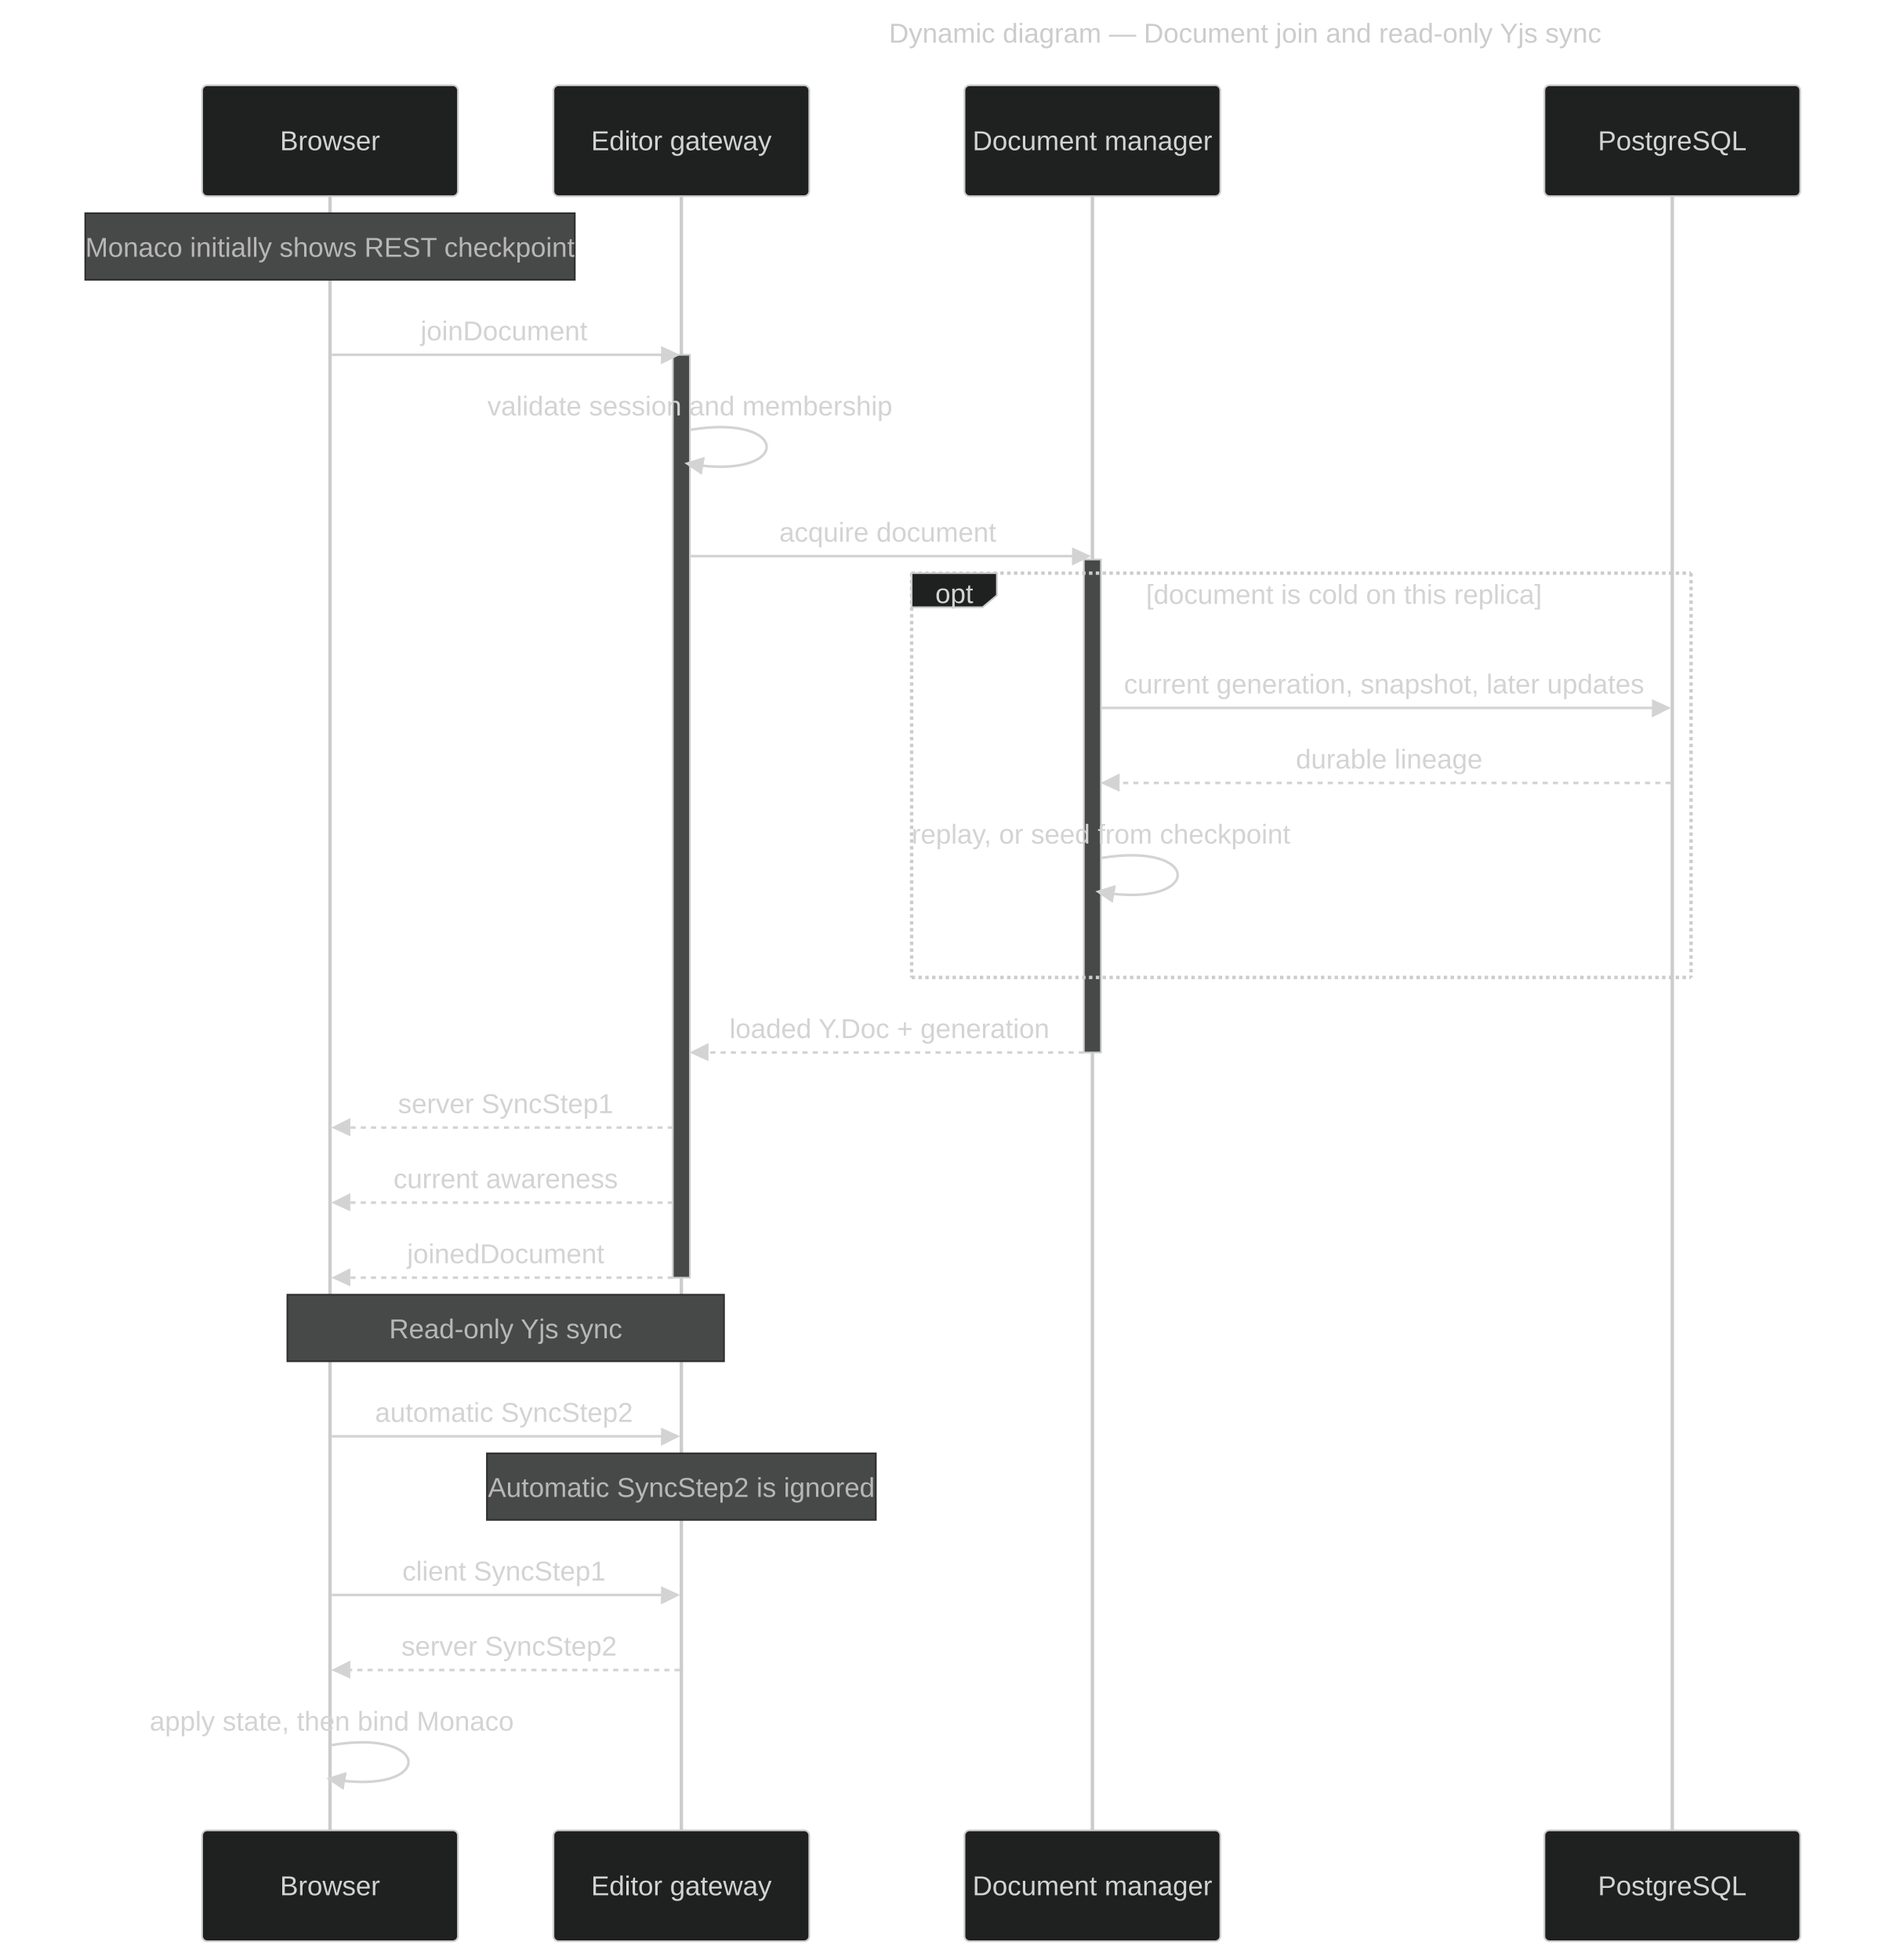
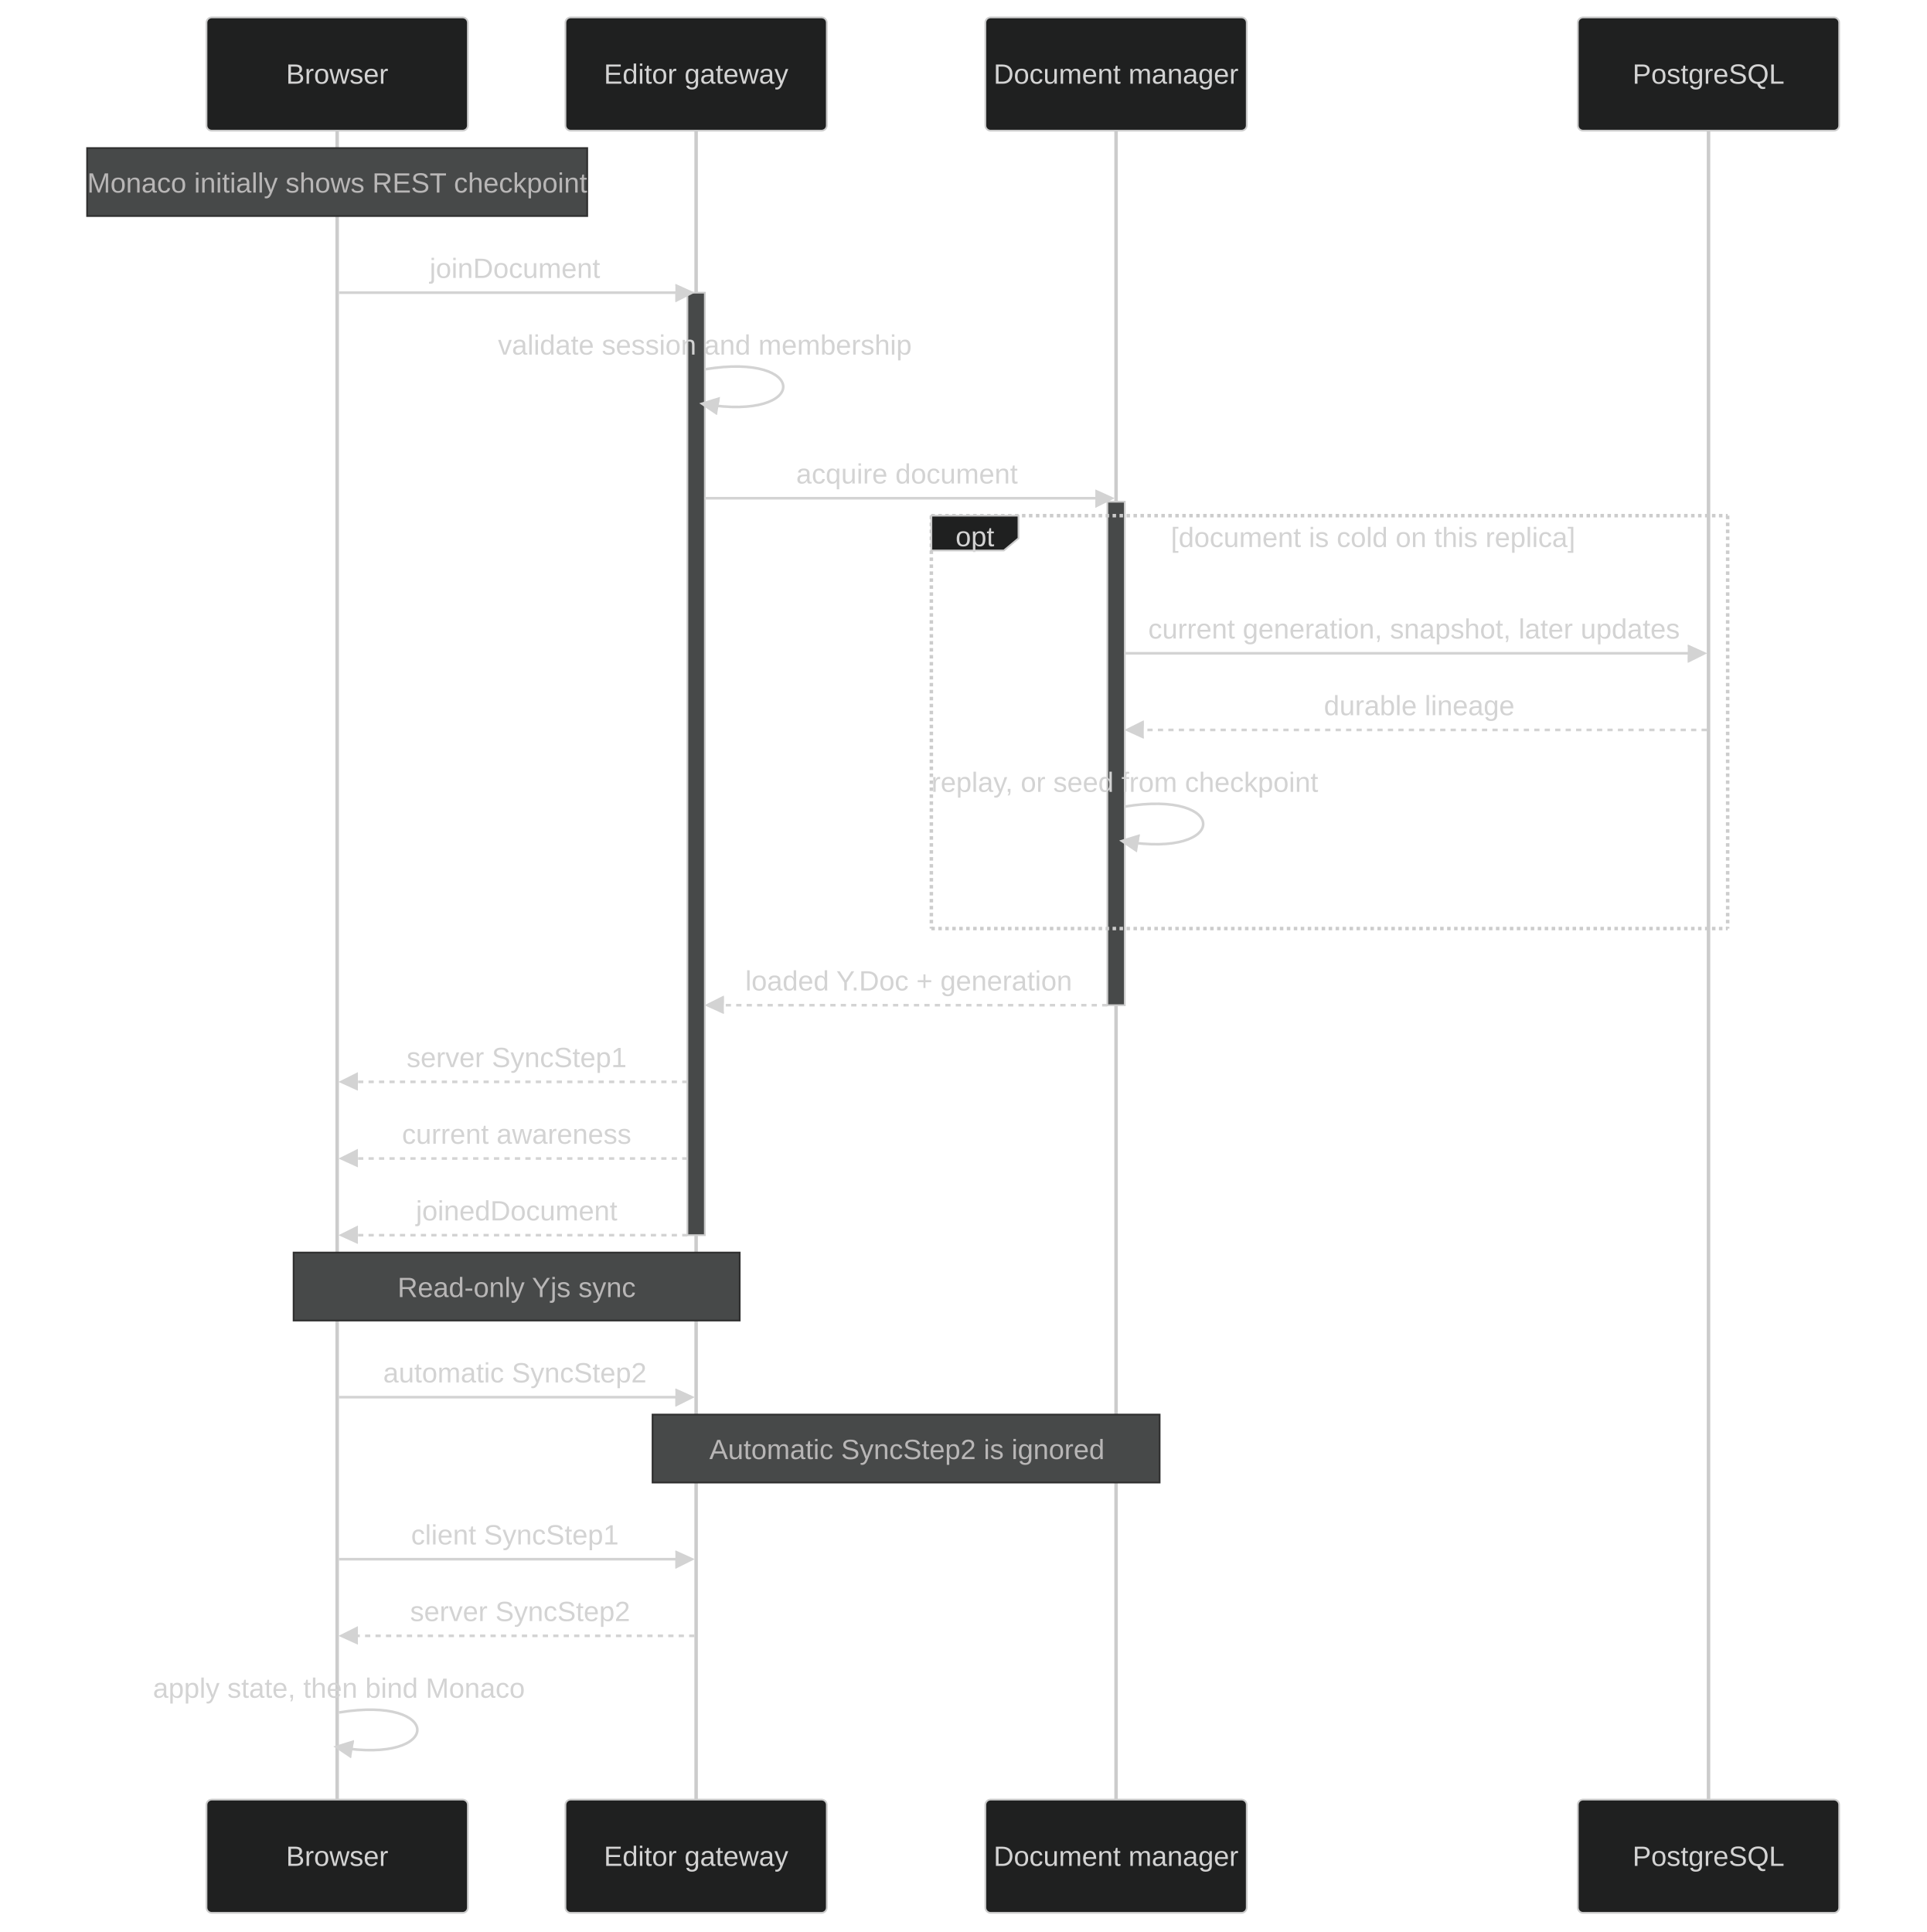
- <svg xmlns="http://www.w3.org/2000/svg" id="my-svg" width="100%" style="max-width: 1105.5px; background-color: rgb(13, 17, 23);" viewBox="-118.5 -50 1105.5 1149" role="graphics-document document" aria-roledescription="sequence">
+ <svg xmlns="http://www.w3.org/2000/svg" id="my-svg" width="100%" style="max-width: 1105.5px; background-color: rgb(13, 17, 23);" viewBox="-118.5 -10 1105.5 1109" role="graphics-document document" aria-roledescription="sequence">
  <g>
    <rect x="787" y="1023" fill="#eaeaea" stroke="#666" width="150" height="65" name="PG" rx="3" ry="3" class="actor actor-bottom" />
    <text x="862" y="1055.5" dominant-baseline="central" alignment-baseline="central" class="actor actor-box" style="text-anchor: middle; font-size: 16px; font-weight: 400;">
      <tspan x="862" dy="0">PostgreSQL</tspan>
    </text>
  </g>
  <g>
    <rect x="447" y="1023" fill="#eaeaea" stroke="#666" width="150" height="65" name="Manager" rx="3" ry="3" class="actor actor-bottom" />
    <text x="522" y="1055.5" dominant-baseline="central" alignment-baseline="central" class="actor actor-box" style="text-anchor: middle; font-size: 16px; font-weight: 400;">
      <tspan x="522" dy="0">Document manager</tspan>
    </text>
  </g>
  <g>
    <rect x="206" y="1023" fill="#eaeaea" stroke="#666" width="150" height="65" name="Gateway" rx="3" ry="3" class="actor actor-bottom" />
    <text x="281" y="1055.5" dominant-baseline="central" alignment-baseline="central" class="actor actor-box" style="text-anchor: middle; font-size: 16px; font-weight: 400;">
      <tspan x="281" dy="0">Editor gateway</tspan>
    </text>
  </g>
  <g>
    <rect x="0" y="1023" fill="#eaeaea" stroke="#666" width="150" height="65" name="Client" rx="3" ry="3" class="actor actor-bottom" />
    <text x="75" y="1055.5" dominant-baseline="central" alignment-baseline="central" class="actor actor-box" style="text-anchor: middle; font-size: 16px; font-weight: 400;">
      <tspan x="75" dy="0">Browser</tspan>
    </text>
  </g>
  <g>
    <line id="actor3" x1="862" y1="65" x2="862" y2="1023" class="actor-line 200" stroke-width="0.5px" stroke="#999" name="PG" data-et="life-line" data-id="PG" />
    <g id="root-3" data-et="participant" data-type="participant" data-id="PG">
      <rect x="787" y="0" fill="#eaeaea" stroke="#666" width="150" height="65" name="PG" rx="3" ry="3" class="actor actor-top" />
      <text x="862" y="32.5" dominant-baseline="central" alignment-baseline="central" class="actor actor-box" style="text-anchor: middle; font-size: 16px; font-weight: 400;">
        <tspan x="862" dy="0">PostgreSQL</tspan>
      </text>
    </g>
  </g>
  <g>
    <line id="actor2" x1="522" y1="65" x2="522" y2="1023" class="actor-line 200" stroke-width="0.5px" stroke="#999" name="Manager" data-et="life-line" data-id="Manager" />
    <g id="root-2" data-et="participant" data-type="participant" data-id="Manager">
      <rect x="447" y="0" fill="#eaeaea" stroke="#666" width="150" height="65" name="Manager" rx="3" ry="3" class="actor actor-top" />
      <text x="522" y="32.5" dominant-baseline="central" alignment-baseline="central" class="actor actor-box" style="text-anchor: middle; font-size: 16px; font-weight: 400;">
        <tspan x="522" dy="0">Document manager</tspan>
      </text>
    </g>
  </g>
  <g>
    <line id="actor1" x1="281" y1="65" x2="281" y2="1023" class="actor-line 200" stroke-width="0.5px" stroke="#999" name="Gateway" data-et="life-line" data-id="Gateway" />
    <g id="root-1" data-et="participant" data-type="participant" data-id="Gateway">
      <rect x="206" y="0" fill="#eaeaea" stroke="#666" width="150" height="65" name="Gateway" rx="3" ry="3" class="actor actor-top" />
      <text x="281" y="32.5" dominant-baseline="central" alignment-baseline="central" class="actor actor-box" style="text-anchor: middle; font-size: 16px; font-weight: 400;">
        <tspan x="281" dy="0">Editor gateway</tspan>
      </text>
    </g>
  </g>
  <g>
    <line id="actor0" x1="75" y1="65" x2="75" y2="1023" class="actor-line 200" stroke-width="0.5px" stroke="#999" name="Client" data-et="life-line" data-id="Client" />
    <g id="root-0" data-et="participant" data-type="participant" data-id="Client">
      <rect x="0" y="0" fill="#eaeaea" stroke="#666" width="150" height="65" name="Client" rx="3" ry="3" class="actor actor-top" />
      <text x="75" y="32.5" dominant-baseline="central" alignment-baseline="central" class="actor actor-box" style="text-anchor: middle; font-size: 16px; font-weight: 400;">
        <tspan x="75" dy="0">Browser</tspan>
      </text>
    </g>
  </g>
  <style>#my-svg{font-family:"trebuchet ms",verdana,arial,sans-serif;font-size:16px;fill:#ccc;}@keyframes edge-animation-frame{from{stroke-dashoffset:0;}}@keyframes dash{to{stroke-dashoffset:0;}}#my-svg .edge-animation-slow{stroke-dasharray:9,5!important;stroke-dashoffset:900;animation:dash 50s linear infinite;stroke-linecap:round;}#my-svg .edge-animation-fast{stroke-dasharray:9,5!important;stroke-dashoffset:900;animation:dash 20s linear infinite;stroke-linecap:round;}#my-svg .error-icon{fill:#a44141;}#my-svg .error-text{fill:#ddd;stroke:#ddd;}#my-svg .edge-thickness-normal{stroke-width:1px;}#my-svg .edge-thickness-thick{stroke-width:3.5px;}#my-svg .edge-pattern-solid{stroke-dasharray:0;}#my-svg .edge-thickness-invisible{stroke-width:0;fill:none;}#my-svg .edge-pattern-dashed{stroke-dasharray:3;}#my-svg .edge-pattern-dotted{stroke-dasharray:2;}#my-svg .marker{fill:lightgrey;stroke:lightgrey;}#my-svg .marker.cross{stroke:lightgrey;}#my-svg svg{font-family:"trebuchet ms",verdana,arial,sans-serif;font-size:16px;}#my-svg p{margin:0;}#my-svg .actor{stroke:#ccc;fill:#1f2020;stroke-width:1;}#my-svg rect.actor.outer-path[data-look="neo"]{filter:drop-shadow( 1px 2px 2px rgba(185,185,185,1));}#my-svg rect.note[data-look="neo"]{stroke:hsl(180, 0%, 18.353%);fill:hsl(180, 1.587%, 28.353%);filter:drop-shadow( 1px 2px 2px rgba(185,185,185,1));}#my-svg text.actor&gt;tspan{fill:lightgrey;stroke:none;}#my-svg .actor-line{stroke:#ccc;}#my-svg .innerArc{stroke-width:1.5;stroke-dasharray:none;}#my-svg .messageLine0{stroke-width:1.5;stroke-dasharray:none;stroke:lightgrey;}#my-svg .messageLine1{stroke-width:1.5;stroke-dasharray:2,2;stroke:lightgrey;}#my-svg [id$="-arrowhead"] path{fill:lightgrey;stroke:lightgrey;}#my-svg .sequenceNumber{fill:black;}#my-svg [id$="-sequencenumber"]{fill:lightgrey;}#my-svg [id$="-crosshead"] path{fill:lightgrey;stroke:lightgrey;}#my-svg .messageText{fill:lightgrey;stroke:none;}#my-svg .labelBox{stroke:#ccc;fill:#1f2020;filter:none;}#my-svg .labelText,#my-svg .labelText&gt;tspan{fill:lightgrey;stroke:none;}#my-svg .loopText,#my-svg .loopText&gt;tspan{fill:lightgrey;stroke:none;}#my-svg .sectionTitle,#my-svg .sectionTitle&gt;tspan{fill:lightgrey;stroke:none;}#my-svg .loopLine{stroke-width:2px;stroke-dasharray:2,2;stroke:#ccc;fill:#ccc;}#my-svg .note{stroke:hsl(180, 0%, 18.353%);fill:hsl(180, 1.587%, 28.353%);}#my-svg .noteText,#my-svg .noteText&gt;tspan{fill:rgb(183.848, 181.552, 181.552);stroke:none;font-weight:normal;}#my-svg .activation0{fill:hsl(180, 1.587%, 28.353%);stroke:#ccc;}#my-svg .activation1{fill:hsl(180, 1.587%, 28.353%);stroke:#ccc;}#my-svg .activation2{fill:hsl(180, 1.587%, 28.353%);stroke:#ccc;}#my-svg .actorPopupMenu{position:absolute;}#my-svg .actorPopupMenuPanel{position:absolute;fill:#1f2020;box-shadow:0px 8px 16px 0px rgba(0,0,0,0.2);filter:drop-shadow(3px 5px 2px rgb(0 0 0 / 0.4));}#my-svg .actor-man circle,#my-svg line{fill:#1f2020;stroke-width:2px;}#my-svg g rect.rect{filter:drop-shadow( 1px 2px 2px rgba(185,185,185,1));stroke:#ccc;}#my-svg .node .neo-node{stroke:#ccc;}#my-svg [data-look="neo"].node rect,#my-svg [data-look="neo"].cluster rect,#my-svg [data-look="neo"].node polygon{stroke:url(#my-svg-gradient);filter:drop-shadow( 1px 2px 2px rgba(185,185,185,1));}#my-svg [data-look="neo"].swimlane.cluster rect{filter:none;}#my-svg [data-look="neo"].node path{stroke:url(#my-svg-gradient);stroke-width:1px;}#my-svg [data-look="neo"].node .outer-path{filter:drop-shadow( 1px 2px 2px rgba(185,185,185,1));}#my-svg [data-look="neo"].node .neo-line path{stroke:#ccc;filter:none;}#my-svg [data-look="neo"].node circle{stroke:url(#my-svg-gradient);filter:drop-shadow( 1px 2px 2px rgba(185,185,185,1));}#my-svg [data-look="neo"].node circle .state-start{fill:#000000;}#my-svg [data-look="neo"].icon-shape .icon{fill:url(#my-svg-gradient);filter:drop-shadow( 1px 2px 2px rgba(185,185,185,1));}#my-svg [data-look="neo"].icon-shape .icon-neo path{stroke:url(#my-svg-gradient);filter:drop-shadow( 1px 2px 2px rgba(185,185,185,1));}#my-svg :root{--mermaid-font-family:"trebuchet ms",verdana,arial,sans-serif;}</style>
  <g />
  <defs>
    <symbol id="my-svg-computer" width="24" height="24">
      <path transform="scale(.5)" d="M2 2v13h20v-13h-20zm18 11h-16v-9h16v9zm-10.228 6l.466-1h3.524l.467 1h-4.457zm14.228 3h-24l2-6h2.104l-1.33 4h18.45l-1.297-4h2.073l2 6zm-5-10h-14v-7h14v7z" />
    </symbol>
  </defs>
  <defs>
    <symbol id="my-svg-database" fill-rule="evenodd" clip-rule="evenodd">
      <path transform="scale(.5)" d="M12.258.001l.256.004.255.005.253.008.251.01.249.012.247.015.246.016.242.019.241.02.239.023.236.024.233.027.231.028.229.031.225.032.223.034.22.036.217.038.214.04.211.041.208.043.205.045.201.046.198.048.194.05.191.051.187.053.183.054.18.056.175.057.172.059.168.06.163.061.16.063.155.064.15.066.074.033.073.033.071.034.07.034.069.035.068.035.067.035.066.035.064.036.064.036.062.036.06.036.06.037.058.037.058.037.055.038.055.038.053.038.052.038.051.039.05.039.048.039.047.039.045.04.044.04.043.04.041.04.04.041.039.041.037.041.036.041.034.041.033.042.032.042.03.042.029.042.027.042.026.043.024.043.023.043.021.043.02.043.018.044.017.043.015.044.013.044.012.044.011.045.009.044.007.045.006.045.004.045.002.045.001.045v17l-.001.045-.002.045-.004.045-.006.045-.007.045-.009.044-.011.045-.012.044-.013.044-.015.044-.017.043-.018.044-.02.043-.021.043-.023.043-.024.043-.026.043-.027.042-.029.042-.03.042-.032.042-.033.042-.034.041-.036.041-.037.041-.039.041-.04.041-.041.04-.043.04-.044.04-.045.04-.047.039-.048.039-.05.039-.051.039-.052.038-.053.038-.055.038-.055.038-.058.037-.058.037-.06.037-.06.036-.062.036-.064.036-.064.036-.066.035-.067.035-.068.035-.069.035-.07.034-.071.034-.073.033-.074.033-.15.066-.155.064-.16.063-.163.061-.168.06-.172.059-.175.057-.18.056-.183.054-.187.053-.191.051-.194.05-.198.048-.201.046-.205.045-.208.043-.211.041-.214.04-.217.038-.22.036-.223.034-.225.032-.229.031-.231.028-.233.027-.236.024-.239.023-.241.02-.242.019-.246.016-.247.015-.249.012-.251.01-.253.008-.255.005-.256.004-.258.001-.258-.001-.256-.004-.255-.005-.253-.008-.251-.01-.249-.012-.247-.015-.245-.016-.243-.019-.241-.02-.238-.023-.236-.024-.234-.027-.231-.028-.228-.031-.226-.032-.223-.034-.22-.036-.217-.038-.214-.04-.211-.041-.208-.043-.204-.045-.201-.046-.198-.048-.195-.05-.19-.051-.187-.053-.184-.054-.179-.056-.176-.057-.172-.059-.167-.06-.164-.061-.159-.063-.155-.064-.151-.066-.074-.033-.072-.033-.072-.034-.07-.034-.069-.035-.068-.035-.067-.035-.066-.035-.064-.036-.063-.036-.062-.036-.061-.036-.06-.037-.058-.037-.057-.037-.056-.038-.055-.038-.053-.038-.052-.038-.051-.039-.049-.039-.049-.039-.046-.039-.046-.04-.044-.04-.043-.04-.041-.04-.04-.041-.039-.041-.037-.041-.036-.041-.034-.041-.033-.042-.032-.042-.03-.042-.029-.042-.027-.042-.026-.043-.024-.043-.023-.043-.021-.043-.02-.043-.018-.044-.017-.043-.015-.044-.013-.044-.012-.044-.011-.045-.009-.044-.007-.045-.006-.045-.004-.045-.002-.045-.001-.045v-17l.001-.045.002-.045.004-.045.006-.045.007-.045.009-.044.011-.045.012-.044.013-.044.015-.044.017-.043.018-.044.02-.043.021-.043.023-.043.024-.043.026-.043.027-.042.029-.042.03-.042.032-.042.033-.042.034-.041.036-.041.037-.041.039-.041.04-.041.041-.04.043-.04.044-.04.046-.04.046-.039.049-.039.049-.039.051-.039.052-.038.053-.038.055-.038.056-.038.057-.037.058-.037.06-.037.061-.036.062-.036.063-.036.064-.036.066-.035.067-.035.068-.035.069-.035.07-.034.072-.034.072-.033.074-.033.151-.066.155-.064.159-.063.164-.061.167-.06.172-.059.176-.057.179-.056.184-.054.187-.053.19-.051.195-.05.198-.048.201-.046.204-.045.208-.043.211-.041.214-.04.217-.038.22-.036.223-.034.226-.032.228-.031.231-.028.234-.027.236-.024.238-.023.241-.02.243-.019.245-.016.247-.015.249-.012.251-.01.253-.008.255-.005.256-.004.258-.001.258.001zm-9.258 20.499v.01l.001.021.003.021.004.022.005.021.006.022.007.022.009.023.01.022.011.023.012.023.013.023.015.023.016.024.017.023.018.024.019.024.021.024.022.025.023.024.024.025.052.049.056.05.061.051.066.051.07.051.075.051.079.052.084.052.088.052.092.052.097.052.102.051.105.052.11.052.114.051.119.051.123.051.127.05.131.05.135.05.139.048.144.049.147.047.152.047.155.047.16.045.163.045.167.043.171.043.176.041.178.041.183.039.187.039.19.037.194.035.197.035.202.033.204.031.209.03.212.029.216.027.219.025.222.024.226.021.23.02.233.018.236.016.24.015.243.012.246.01.249.008.253.005.256.004.259.001.26-.001.257-.004.254-.005.25-.008.247-.011.244-.012.241-.014.237-.016.233-.018.231-.021.226-.021.224-.024.22-.026.216-.027.212-.028.21-.031.205-.031.202-.034.198-.034.194-.036.191-.037.187-.039.183-.04.179-.04.175-.042.172-.043.168-.044.163-.045.16-.046.155-.046.152-.047.148-.048.143-.049.139-.049.136-.05.131-.05.126-.05.123-.051.118-.052.114-.051.11-.052.106-.052.101-.052.096-.052.092-.052.088-.053.083-.051.079-.052.074-.052.07-.051.065-.051.06-.051.056-.05.051-.05.023-.024.023-.025.021-.024.02-.024.019-.024.018-.024.017-.024.015-.023.014-.024.013-.023.012-.023.01-.023.01-.022.008-.022.006-.022.006-.022.004-.022.004-.021.001-.021.001-.021v-4.127l-.077.055-.08.053-.083.054-.085.053-.087.052-.09.052-.093.051-.095.05-.097.05-.1.049-.102.049-.105.048-.106.047-.109.047-.111.046-.114.045-.115.045-.118.044-.12.043-.122.042-.124.042-.126.041-.128.04-.13.04-.132.038-.134.038-.135.037-.138.037-.139.035-.142.035-.143.034-.144.033-.147.032-.148.031-.15.03-.151.03-.153.029-.154.027-.156.027-.158.026-.159.025-.161.024-.162.023-.163.022-.165.021-.166.02-.167.019-.169.018-.169.017-.171.016-.173.015-.173.014-.175.013-.175.012-.177.011-.178.01-.179.008-.179.008-.181.006-.182.005-.182.004-.184.003-.184.002h-.37l-.184-.002-.184-.003-.182-.004-.182-.005-.181-.006-.179-.008-.179-.008-.178-.01-.176-.011-.176-.012-.175-.013-.173-.014-.172-.015-.171-.016-.17-.017-.169-.018-.167-.019-.166-.02-.165-.021-.163-.022-.162-.023-.161-.024-.159-.025-.157-.026-.156-.027-.155-.027-.153-.029-.151-.03-.15-.03-.148-.031-.146-.032-.145-.033-.143-.034-.141-.035-.14-.035-.137-.037-.136-.037-.134-.038-.132-.038-.13-.04-.128-.04-.126-.041-.124-.042-.122-.042-.12-.044-.117-.043-.116-.045-.113-.045-.112-.046-.109-.047-.106-.047-.105-.048-.102-.049-.1-.049-.097-.05-.095-.05-.093-.052-.09-.051-.087-.052-.085-.053-.083-.054-.08-.054-.077-.054v4.127zm0-5.654v.011l.001.021.003.021.004.021.005.022.006.022.007.022.009.022.01.022.011.023.012.023.013.023.015.024.016.023.017.024.018.024.019.024.021.024.022.024.023.025.024.024.052.05.056.05.061.05.066.051.07.051.075.052.079.051.084.052.088.052.092.052.097.052.102.052.105.052.11.051.114.051.119.052.123.05.127.051.131.05.135.049.139.049.144.048.147.048.152.047.155.046.16.045.163.045.167.044.171.042.176.042.178.04.183.04.187.038.19.037.194.036.197.034.202.033.204.032.209.03.212.028.216.027.219.025.222.024.226.022.23.02.233.018.236.016.24.014.243.012.246.01.249.008.253.006.256.003.259.001.26-.001.257-.003.254-.006.25-.008.247-.01.244-.012.241-.015.237-.016.233-.018.231-.02.226-.022.224-.024.22-.025.216-.027.212-.029.21-.03.205-.032.202-.033.198-.035.194-.036.191-.037.187-.039.183-.039.179-.041.175-.042.172-.043.168-.044.163-.045.16-.045.155-.047.152-.047.148-.048.143-.048.139-.05.136-.049.131-.05.126-.051.123-.051.118-.051.114-.052.11-.052.106-.052.101-.052.096-.052.092-.052.088-.052.083-.052.079-.052.074-.051.07-.052.065-.051.06-.05.056-.051.051-.049.023-.025.023-.024.021-.025.02-.024.019-.024.018-.024.017-.024.015-.023.014-.023.013-.024.012-.022.01-.023.01-.023.008-.022.006-.022.006-.022.004-.021.004-.022.001-.021.001-.021v-4.139l-.077.054-.08.054-.083.054-.085.052-.087.053-.09.051-.093.051-.095.051-.097.05-.1.049-.102.049-.105.048-.106.047-.109.047-.111.046-.114.045-.115.044-.118.044-.12.044-.122.042-.124.042-.126.041-.128.04-.13.039-.132.039-.134.038-.135.037-.138.036-.139.036-.142.035-.143.033-.144.033-.147.033-.148.031-.15.03-.151.03-.153.028-.154.028-.156.027-.158.026-.159.025-.161.024-.162.023-.163.022-.165.021-.166.02-.167.019-.169.018-.169.017-.171.016-.173.015-.173.014-.175.013-.175.012-.177.011-.178.009-.179.009-.179.007-.181.007-.182.005-.182.004-.184.003-.184.002h-.37l-.184-.002-.184-.003-.182-.004-.182-.005-.181-.007-.179-.007-.179-.009-.178-.009-.176-.011-.176-.012-.175-.013-.173-.014-.172-.015-.171-.016-.17-.017-.169-.018-.167-.019-.166-.02-.165-.021-.163-.022-.162-.023-.161-.024-.159-.025-.157-.026-.156-.027-.155-.028-.153-.028-.151-.03-.15-.03-.148-.031-.146-.033-.145-.033-.143-.033-.141-.035-.14-.036-.137-.036-.136-.037-.134-.038-.132-.039-.13-.039-.128-.04-.126-.041-.124-.042-.122-.043-.12-.043-.117-.044-.116-.044-.113-.046-.112-.046-.109-.046-.106-.047-.105-.048-.102-.049-.1-.049-.097-.05-.095-.051-.093-.051-.09-.051-.087-.053-.085-.052-.083-.054-.08-.054-.077-.054v4.139zm0-5.666v.011l.001.02.003.022.004.021.005.022.006.021.007.022.009.023.01.022.011.023.012.023.013.023.015.023.016.024.017.024.018.023.019.024.021.025.022.024.023.024.024.025.052.05.056.05.061.05.066.051.07.051.075.052.079.051.084.052.088.052.092.052.097.052.102.052.105.051.11.052.114.051.119.051.123.051.127.05.131.05.135.05.139.049.144.048.147.048.152.047.155.046.16.045.163.045.167.043.171.043.176.042.178.04.183.04.187.038.19.037.194.036.197.034.202.033.204.032.209.03.212.028.216.027.219.025.222.024.226.021.23.02.233.018.236.017.24.014.243.012.246.01.249.008.253.006.256.003.259.001.26-.001.257-.003.254-.006.25-.008.247-.01.244-.013.241-.014.237-.016.233-.018.231-.02.226-.022.224-.024.22-.025.216-.027.212-.029.21-.03.205-.032.202-.033.198-.035.194-.036.191-.037.187-.039.183-.039.179-.041.175-.042.172-.043.168-.044.163-.045.16-.045.155-.047.152-.047.148-.048.143-.049.139-.049.136-.049.131-.051.126-.05.123-.051.118-.052.114-.051.11-.052.106-.052.101-.052.096-.052.092-.052.088-.052.083-.052.079-.052.074-.052.07-.051.065-.051.06-.051.056-.05.051-.049.023-.025.023-.025.021-.024.02-.024.019-.024.018-.024.017-.024.015-.023.014-.024.013-.023.012-.023.01-.022.01-.023.008-.022.006-.022.006-.022.004-.022.004-.021.001-.021.001-.021v-4.153l-.077.054-.08.054-.083.053-.085.053-.087.053-.09.051-.093.051-.095.051-.097.05-.1.049-.102.048-.105.048-.106.048-.109.046-.111.046-.114.046-.115.044-.118.044-.12.043-.122.043-.124.042-.126.041-.128.04-.13.039-.132.039-.134.038-.135.037-.138.036-.139.036-.142.034-.143.034-.144.033-.147.032-.148.032-.15.03-.151.03-.153.028-.154.028-.156.027-.158.026-.159.024-.161.024-.162.023-.163.023-.165.021-.166.02-.167.019-.169.018-.169.017-.171.016-.173.015-.173.014-.175.013-.175.012-.177.01-.178.01-.179.009-.179.007-.181.006-.182.006-.182.004-.184.003-.184.001-.185.001-.185-.001-.184-.001-.184-.003-.182-.004-.182-.006-.181-.006-.179-.007-.179-.009-.178-.01-.176-.01-.176-.012-.175-.013-.173-.014-.172-.015-.171-.016-.17-.017-.169-.018-.167-.019-.166-.02-.165-.021-.163-.023-.162-.023-.161-.024-.159-.024-.157-.026-.156-.027-.155-.028-.153-.028-.151-.03-.15-.03-.148-.032-.146-.032-.145-.033-.143-.034-.141-.034-.14-.036-.137-.036-.136-.037-.134-.038-.132-.039-.13-.039-.128-.041-.126-.041-.124-.041-.122-.043-.12-.043-.117-.044-.116-.044-.113-.046-.112-.046-.109-.046-.106-.048-.105-.048-.102-.048-.1-.05-.097-.049-.095-.051-.093-.051-.09-.052-.087-.052-.085-.053-.083-.053-.08-.054-.077-.054v4.153zm8.74-8.179l-.257.004-.254.005-.25.008-.247.011-.244.012-.241.014-.237.016-.233.018-.231.021-.226.022-.224.023-.22.026-.216.027-.212.028-.21.031-.205.032-.202.033-.198.034-.194.036-.191.038-.187.038-.183.04-.179.041-.175.042-.172.043-.168.043-.163.045-.16.046-.155.046-.152.048-.148.048-.143.048-.139.049-.136.05-.131.05-.126.051-.123.051-.118.051-.114.052-.11.052-.106.052-.101.052-.096.052-.092.052-.088.052-.083.052-.079.052-.074.051-.07.052-.065.051-.06.05-.056.05-.051.05-.023.025-.023.024-.021.024-.02.025-.019.024-.018.024-.017.023-.015.024-.014.023-.013.023-.012.023-.01.023-.01.022-.008.022-.006.023-.006.021-.004.022-.004.021-.001.021-.001.021.001.021.001.021.004.021.004.022.006.021.006.023.008.022.01.022.01.023.012.023.013.023.014.023.015.024.017.023.018.024.019.024.02.025.021.024.023.024.023.025.051.05.056.05.06.05.065.051.07.052.074.051.079.052.083.052.088.052.092.052.096.052.101.052.106.052.11.052.114.052.118.051.123.051.126.051.131.05.136.05.139.049.143.048.148.048.152.048.155.046.16.046.163.045.168.043.172.043.175.042.179.041.183.04.187.038.191.038.194.036.198.034.202.033.205.032.21.031.212.028.216.027.22.026.224.023.226.022.231.021.233.018.237.016.241.014.244.012.247.011.25.008.254.005.257.004.26.001.26-.001.257-.004.254-.005.25-.008.247-.011.244-.012.241-.014.237-.016.233-.018.231-.021.226-.022.224-.023.22-.026.216-.027.212-.028.21-.031.205-.032.202-.033.198-.034.194-.036.191-.038.187-.038.183-.04.179-.041.175-.042.172-.043.168-.043.163-.045.16-.046.155-.046.152-.048.148-.048.143-.048.139-.049.136-.05.131-.05.126-.051.123-.051.118-.051.114-.052.11-.052.106-.052.101-.052.096-.052.092-.052.088-.052.083-.052.079-.052.074-.051.07-.052.065-.051.06-.05.056-.05.051-.05.023-.025.023-.024.021-.024.02-.025.019-.024.018-.024.017-.023.015-.024.014-.023.013-.023.012-.023.01-.023.01-.022.008-.022.006-.023.006-.021.004-.022.004-.021.001-.021.001-.021-.001-.021-.001-.021-.004-.021-.004-.022-.006-.021-.006-.023-.008-.022-.01-.022-.01-.023-.012-.023-.013-.023-.014-.023-.015-.024-.017-.023-.018-.024-.019-.024-.02-.025-.021-.024-.023-.024-.023-.025-.051-.05-.056-.05-.06-.05-.065-.051-.07-.052-.074-.051-.079-.052-.083-.052-.088-.052-.092-.052-.096-.052-.101-.052-.106-.052-.11-.052-.114-.052-.118-.051-.123-.051-.126-.051-.131-.05-.136-.05-.139-.049-.143-.048-.148-.048-.152-.048-.155-.046-.16-.046-.163-.045-.168-.043-.172-.043-.175-.042-.179-.041-.183-.04-.187-.038-.191-.038-.194-.036-.198-.034-.202-.033-.205-.032-.21-.031-.212-.028-.216-.027-.22-.026-.224-.023-.226-.022-.231-.021-.233-.018-.237-.016-.241-.014-.244-.012-.247-.011-.25-.008-.254-.005-.257-.004-.26-.001-.26.001z" />
    </symbol>
  </defs>
  <defs>
    <symbol id="my-svg-clock" width="24" height="24">
      <path transform="scale(.5)" d="M12 2c5.514 0 10 4.486 10 10s-4.486 10-10 10-10-4.486-10-10 4.486-10 10-10zm0-2c-6.627 0-12 5.373-12 12s5.373 12 12 12 12-5.373 12-12-5.373-12-12-12zm5.848 12.459c.202.038.202.333.001.372-1.907.361-6.045 1.111-6.547 1.111-.719 0-1.301-.582-1.301-1.301 0-.512.77-5.447 1.125-7.445.034-.192.312-.181.343.014l.985 6.238 5.394 1.011z" />
    </symbol>
  </defs>
  <defs>
    <marker id="my-svg-arrowhead" refX="7.9" refY="5" markerUnits="userSpaceOnUse" markerWidth="12" markerHeight="12" orient="auto-start-reverse">
      <path d="M -1 0 L 10 5 L 0 10 z" />
    </marker>
  </defs>
  <defs>
    <marker id="my-svg-crosshead" markerWidth="15" markerHeight="8" orient="auto" refX="4" refY="4.5">
      <path fill="none" stroke="#000000" stroke-width="1pt" d="M 1,2 L 6,7 M 6,2 L 1,7" style="stroke-dasharray: 0, 0;" />
    </marker>
  </defs>
  <defs>
    <marker id="my-svg-filled-head" refX="15.5" refY="7" markerWidth="20" markerHeight="28" orient="auto">
      <path d="M 18,7 L9,13 L14,7 L9,1 Z" />
    </marker>
  </defs>
  <defs>
    <marker id="my-svg-sequencenumber" refX="15" refY="15" markerWidth="60" markerHeight="40" orient="auto">
      <circle cx="15" cy="15" r="6" />
    </marker>
  </defs>
  <defs>
    <marker id="my-svg-solidTopArrowHead" refX="7.9" refY="7.25" markerUnits="userSpaceOnUse" markerWidth="12" markerHeight="12" orient="auto-start-reverse">
      <path d="M 0 0 L 10 8 L 0 8 z" />
    </marker>
  </defs>
  <defs>
    <marker id="my-svg-solidBottomArrowHead" refX="7.9" refY="0.75" markerUnits="userSpaceOnUse" markerWidth="12" markerHeight="12" orient="auto-start-reverse">
      <path d="M 0 0 L 10 0 L 0 8 z" />
    </marker>
  </defs>
  <defs>
    <marker id="my-svg-stickTopArrowHead" refX="7.5" refY="7" markerUnits="userSpaceOnUse" markerWidth="12" markerHeight="12" orient="auto-start-reverse">
      <path d="M 0 0 L 7 7" stroke="black" stroke-width="1.5" fill="none" />
    </marker>
  </defs>
  <defs>
    <marker id="my-svg-stickBottomArrowHead" refX="7.5" refY="0" markerUnits="userSpaceOnUse" markerWidth="12" markerHeight="12" orient="auto-start-reverse">
      <path d="M 0 7 L 7 0" stroke="black" stroke-width="1.5" fill="none" />
    </marker>
  </defs>
  <g data-et="note" data-id="i0">
    <rect x="-68.5" y="75" fill="#EDF2AE" stroke="#666" width="287" height="39" class="note" />
    <text x="75" y="80" text-anchor="middle" dominant-baseline="middle" alignment-baseline="middle" class="noteText" dy="1em" style="font-size: 16px; font-weight: 400;">
      <tspan x="75">Monaco initially shows REST checkpoint</tspan>
    </text>
  </g>
  <g>
    <rect x="276" y="158" fill="#EDF2AE" stroke="#666" width="10" height="541" class="activation0" />
  </g>
  <g>
    <rect x="517" y="278" fill="#EDF2AE" stroke="#666" width="10" height="289" class="activation0" />
  </g>
  <g data-et="control-structure" data-id="i10">
    <line x1="416" y1="286" x2="873" y2="286" class="loopLine" />
    <line x1="873" y1="286" x2="873" y2="523" class="loopLine" />
    <line x1="416" y1="523" x2="873" y2="523" class="loopLine" />
    <line x1="416" y1="286" x2="416" y2="523" class="loopLine" />
    <polygon points="416,286 466,286 466,299 457.6,306 416,306" class="labelBox" />
    <text x="441" y="299" text-anchor="middle" dominant-baseline="middle" alignment-baseline="middle" class="labelText" style="font-size: 16px; font-weight: 400;">opt</text>
    <text x="669.5" y="304" text-anchor="middle" class="loopText" style="font-size: 16px; font-weight: 400;">
      <tspan x="669.5">[document is cold on this replica]</tspan>
    </text>
  </g>
  <g data-et="note" data-id="i17">
    <rect x="50" y="709" fill="#EDF2AE" stroke="#666" width="256" height="39" class="note" />
    <text x="178" y="714" text-anchor="middle" dominant-baseline="middle" alignment-baseline="middle" class="noteText" dy="1em" style="font-size: 16px; font-weight: 400;">
      <tspan x="178">Read-only Yjs sync</tspan>
    </text>
  </g>
  <g data-et="note" data-id="i19">
-     <rect x="167" y="802" fill="#EDF2AE" stroke="#666" width="228" height="39" class="note" />
-     <text x="281" y="807" text-anchor="middle" dominant-baseline="middle" alignment-baseline="middle" class="noteText" dy="1em" style="font-size: 16px; font-weight: 400;">
-       <tspan x="281">Automatic SyncStep2 is ignored</tspan>
+     <rect x="256" y="802" fill="#EDF2AE" stroke="#666" width="291" height="39" class="note" />
+     <text x="402" y="807" text-anchor="middle" dominant-baseline="middle" alignment-baseline="middle" class="noteText" dy="1em" style="font-size: 16px; font-weight: 400;">
+       <tspan x="402">Automatic SyncStep2 is ignored</tspan>
    </text>
  </g>
  <text x="177" y="129" text-anchor="middle" dominant-baseline="middle" alignment-baseline="middle" class="messageText" dy="1em" style="font-size: 16px; font-weight: 400;">joinDocument</text>
  <line x1="76" y1="158" x2="277" y2="158" class="messageLine0" data-et="message" data-id="i1" data-from="Client" data-to="Gateway" stroke-width="2" stroke="none" marker-end="url(#my-svg-arrowhead)" style="fill: none;" />
  <text x="286" y="173" text-anchor="middle" dominant-baseline="middle" alignment-baseline="middle" class="messageText" dy="1em" style="font-size: 16px; font-weight: 400;">validate session and membership</text>
  <path d="M 286,202 C 346,192 346,232 286,222" class="messageLine0" data-et="message" data-id="i3" data-from="Gateway" data-to="Gateway" stroke-width="2" stroke="none" marker-end="url(#my-svg-arrowhead)" style="fill: none;" />
  <text x="402" y="247" text-anchor="middle" dominant-baseline="middle" alignment-baseline="middle" class="messageText" dy="1em" style="font-size: 16px; font-weight: 400;">acquire document</text>
  <line x1="286" y1="276" x2="518" y2="276" class="messageLine0" data-et="message" data-id="i4" data-from="Gateway" data-to="Manager" stroke-width="2" stroke="none" marker-end="url(#my-svg-arrowhead)" style="fill: none;" />
  <text x="693" y="336" text-anchor="middle" dominant-baseline="middle" alignment-baseline="middle" class="messageText" dy="1em" style="font-size: 16px; font-weight: 400;">current generation, snapshot, later updates</text>
  <line x1="527" y1="365" x2="858" y2="365" class="messageLine0" data-et="message" data-id="i7" data-from="Manager" data-to="PG" stroke-width="2" stroke="none" marker-end="url(#my-svg-arrowhead)" style="fill: none;" />
  <text x="696" y="380" text-anchor="middle" dominant-baseline="middle" alignment-baseline="middle" class="messageText" dy="1em" style="font-size: 16px; font-weight: 400;">durable lineage</text>
  <line x1="861" y1="409" x2="530" y2="409" class="messageLine1" data-et="message" data-id="i8" data-from="PG" data-to="Manager" stroke-width="2" stroke="none" marker-end="url(#my-svg-arrowhead)" style="stroke-dasharray: 3, 3; fill: none;" />
  <text x="527" y="424" text-anchor="middle" dominant-baseline="middle" alignment-baseline="middle" class="messageText" dy="1em" style="font-size: 16px; font-weight: 400;">replay, or seed from checkpoint</text>
  <path d="M 527,453 C 587,443 587,483 527,473" class="messageLine0" data-et="message" data-id="i9" data-from="Manager" data-to="Manager" stroke-width="2" stroke="none" marker-end="url(#my-svg-arrowhead)" style="fill: none;" />
  <text x="403" y="538" text-anchor="middle" dominant-baseline="middle" alignment-baseline="middle" class="messageText" dy="1em" style="font-size: 16px; font-weight: 400;">loaded Y.Doc + generation</text>
  <line x1="517" y1="567" x2="289" y2="567" class="messageLine1" data-et="message" data-id="i11" data-from="Manager" data-to="Gateway" stroke-width="2" stroke="none" marker-end="url(#my-svg-arrowhead)" style="stroke-dasharray: 3, 3; fill: none;" />
  <text x="178" y="582" text-anchor="middle" dominant-baseline="middle" alignment-baseline="middle" class="messageText" dy="1em" style="font-size: 16px; font-weight: 400;">server SyncStep1</text>
  <line x1="276" y1="611" x2="79" y2="611" class="messageLine1" data-et="message" data-id="i13" data-from="Gateway" data-to="Client" stroke-width="2" stroke="none" marker-end="url(#my-svg-arrowhead)" style="stroke-dasharray: 3, 3; fill: none;" />
  <text x="178" y="626" text-anchor="middle" dominant-baseline="middle" alignment-baseline="middle" class="messageText" dy="1em" style="font-size: 16px; font-weight: 400;">current awareness</text>
  <line x1="276" y1="655" x2="79" y2="655" class="messageLine1" data-et="message" data-id="i14" data-from="Gateway" data-to="Client" stroke-width="2" stroke="none" marker-end="url(#my-svg-arrowhead)" style="stroke-dasharray: 3, 3; fill: none;" />
  <text x="178" y="670" text-anchor="middle" dominant-baseline="middle" alignment-baseline="middle" class="messageText" dy="1em" style="font-size: 16px; font-weight: 400;">joinedDocument</text>
  <line x1="276" y1="699" x2="79" y2="699" class="messageLine1" data-et="message" data-id="i15" data-from="Gateway" data-to="Client" stroke-width="2" stroke="none" marker-end="url(#my-svg-arrowhead)" style="stroke-dasharray: 3, 3; fill: none;" />
  <text x="177" y="763" text-anchor="middle" dominant-baseline="middle" alignment-baseline="middle" class="messageText" dy="1em" style="font-size: 16px; font-weight: 400;">automatic SyncStep2</text>
  <line x1="76" y1="792" x2="277" y2="792" class="messageLine0" data-et="message" data-id="i18" data-from="Client" data-to="Gateway" stroke-width="2" stroke="none" marker-end="url(#my-svg-arrowhead)" style="fill: none;" />
  <text x="177" y="856" text-anchor="middle" dominant-baseline="middle" alignment-baseline="middle" class="messageText" dy="1em" style="font-size: 16px; font-weight: 400;">client SyncStep1</text>
  <line x1="76" y1="885" x2="277" y2="885" class="messageLine0" data-et="message" data-id="i20" data-from="Client" data-to="Gateway" stroke-width="2" stroke="none" marker-end="url(#my-svg-arrowhead)" style="fill: none;" />
  <text x="180" y="900" text-anchor="middle" dominant-baseline="middle" alignment-baseline="middle" class="messageText" dy="1em" style="font-size: 16px; font-weight: 400;">server SyncStep2</text>
  <line x1="280" y1="929" x2="79" y2="929" class="messageLine1" data-et="message" data-id="i21" data-from="Gateway" data-to="Client" stroke-width="2" stroke="none" marker-end="url(#my-svg-arrowhead)" style="stroke-dasharray: 3, 3; fill: none;" />
  <text x="76" y="944" text-anchor="middle" dominant-baseline="middle" alignment-baseline="middle" class="messageText" dy="1em" style="font-size: 16px; font-weight: 400;">apply state, then bind Monaco</text>
  <path d="M 76,973 C 136,963 136,1003 76,993" class="messageLine0" data-et="message" data-id="i22" data-from="Client" data-to="Client" stroke-width="2" stroke="none" marker-end="url(#my-svg-arrowhead)" style="fill: none;" />
-   <text x="402.75" y="-25">Dynamic diagram — Document join and read-only Yjs sync</text>
</svg>
